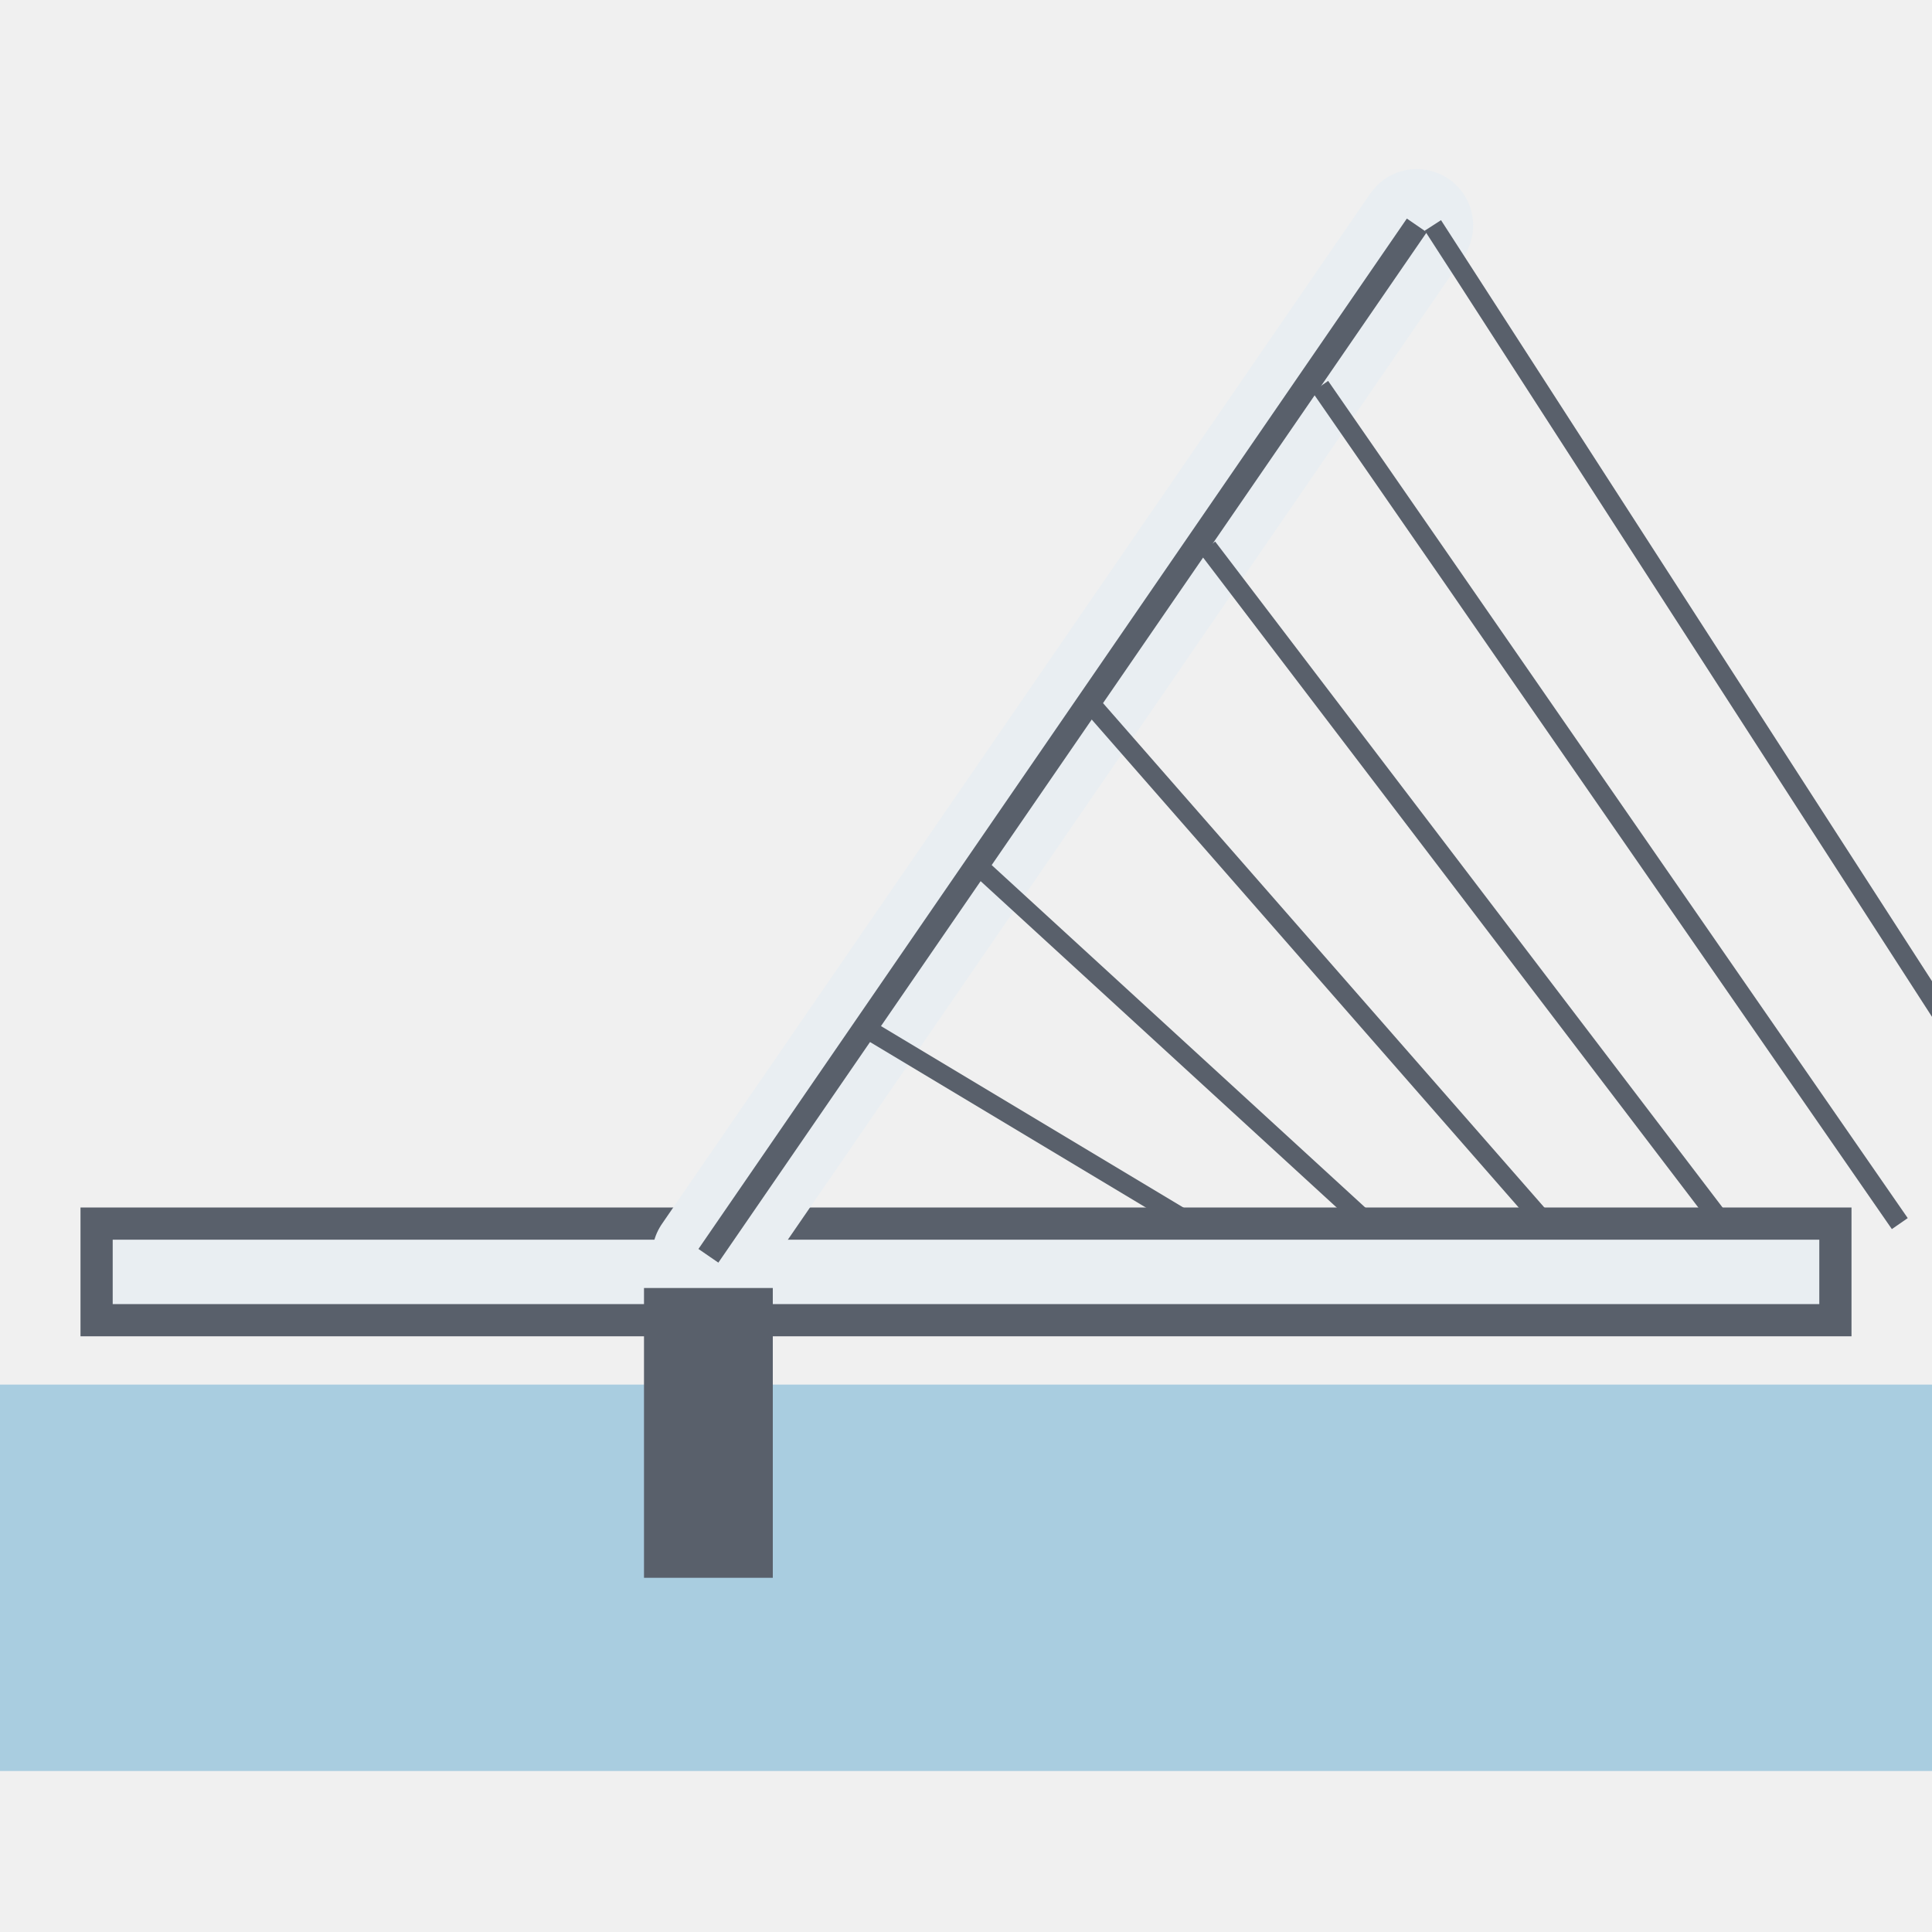
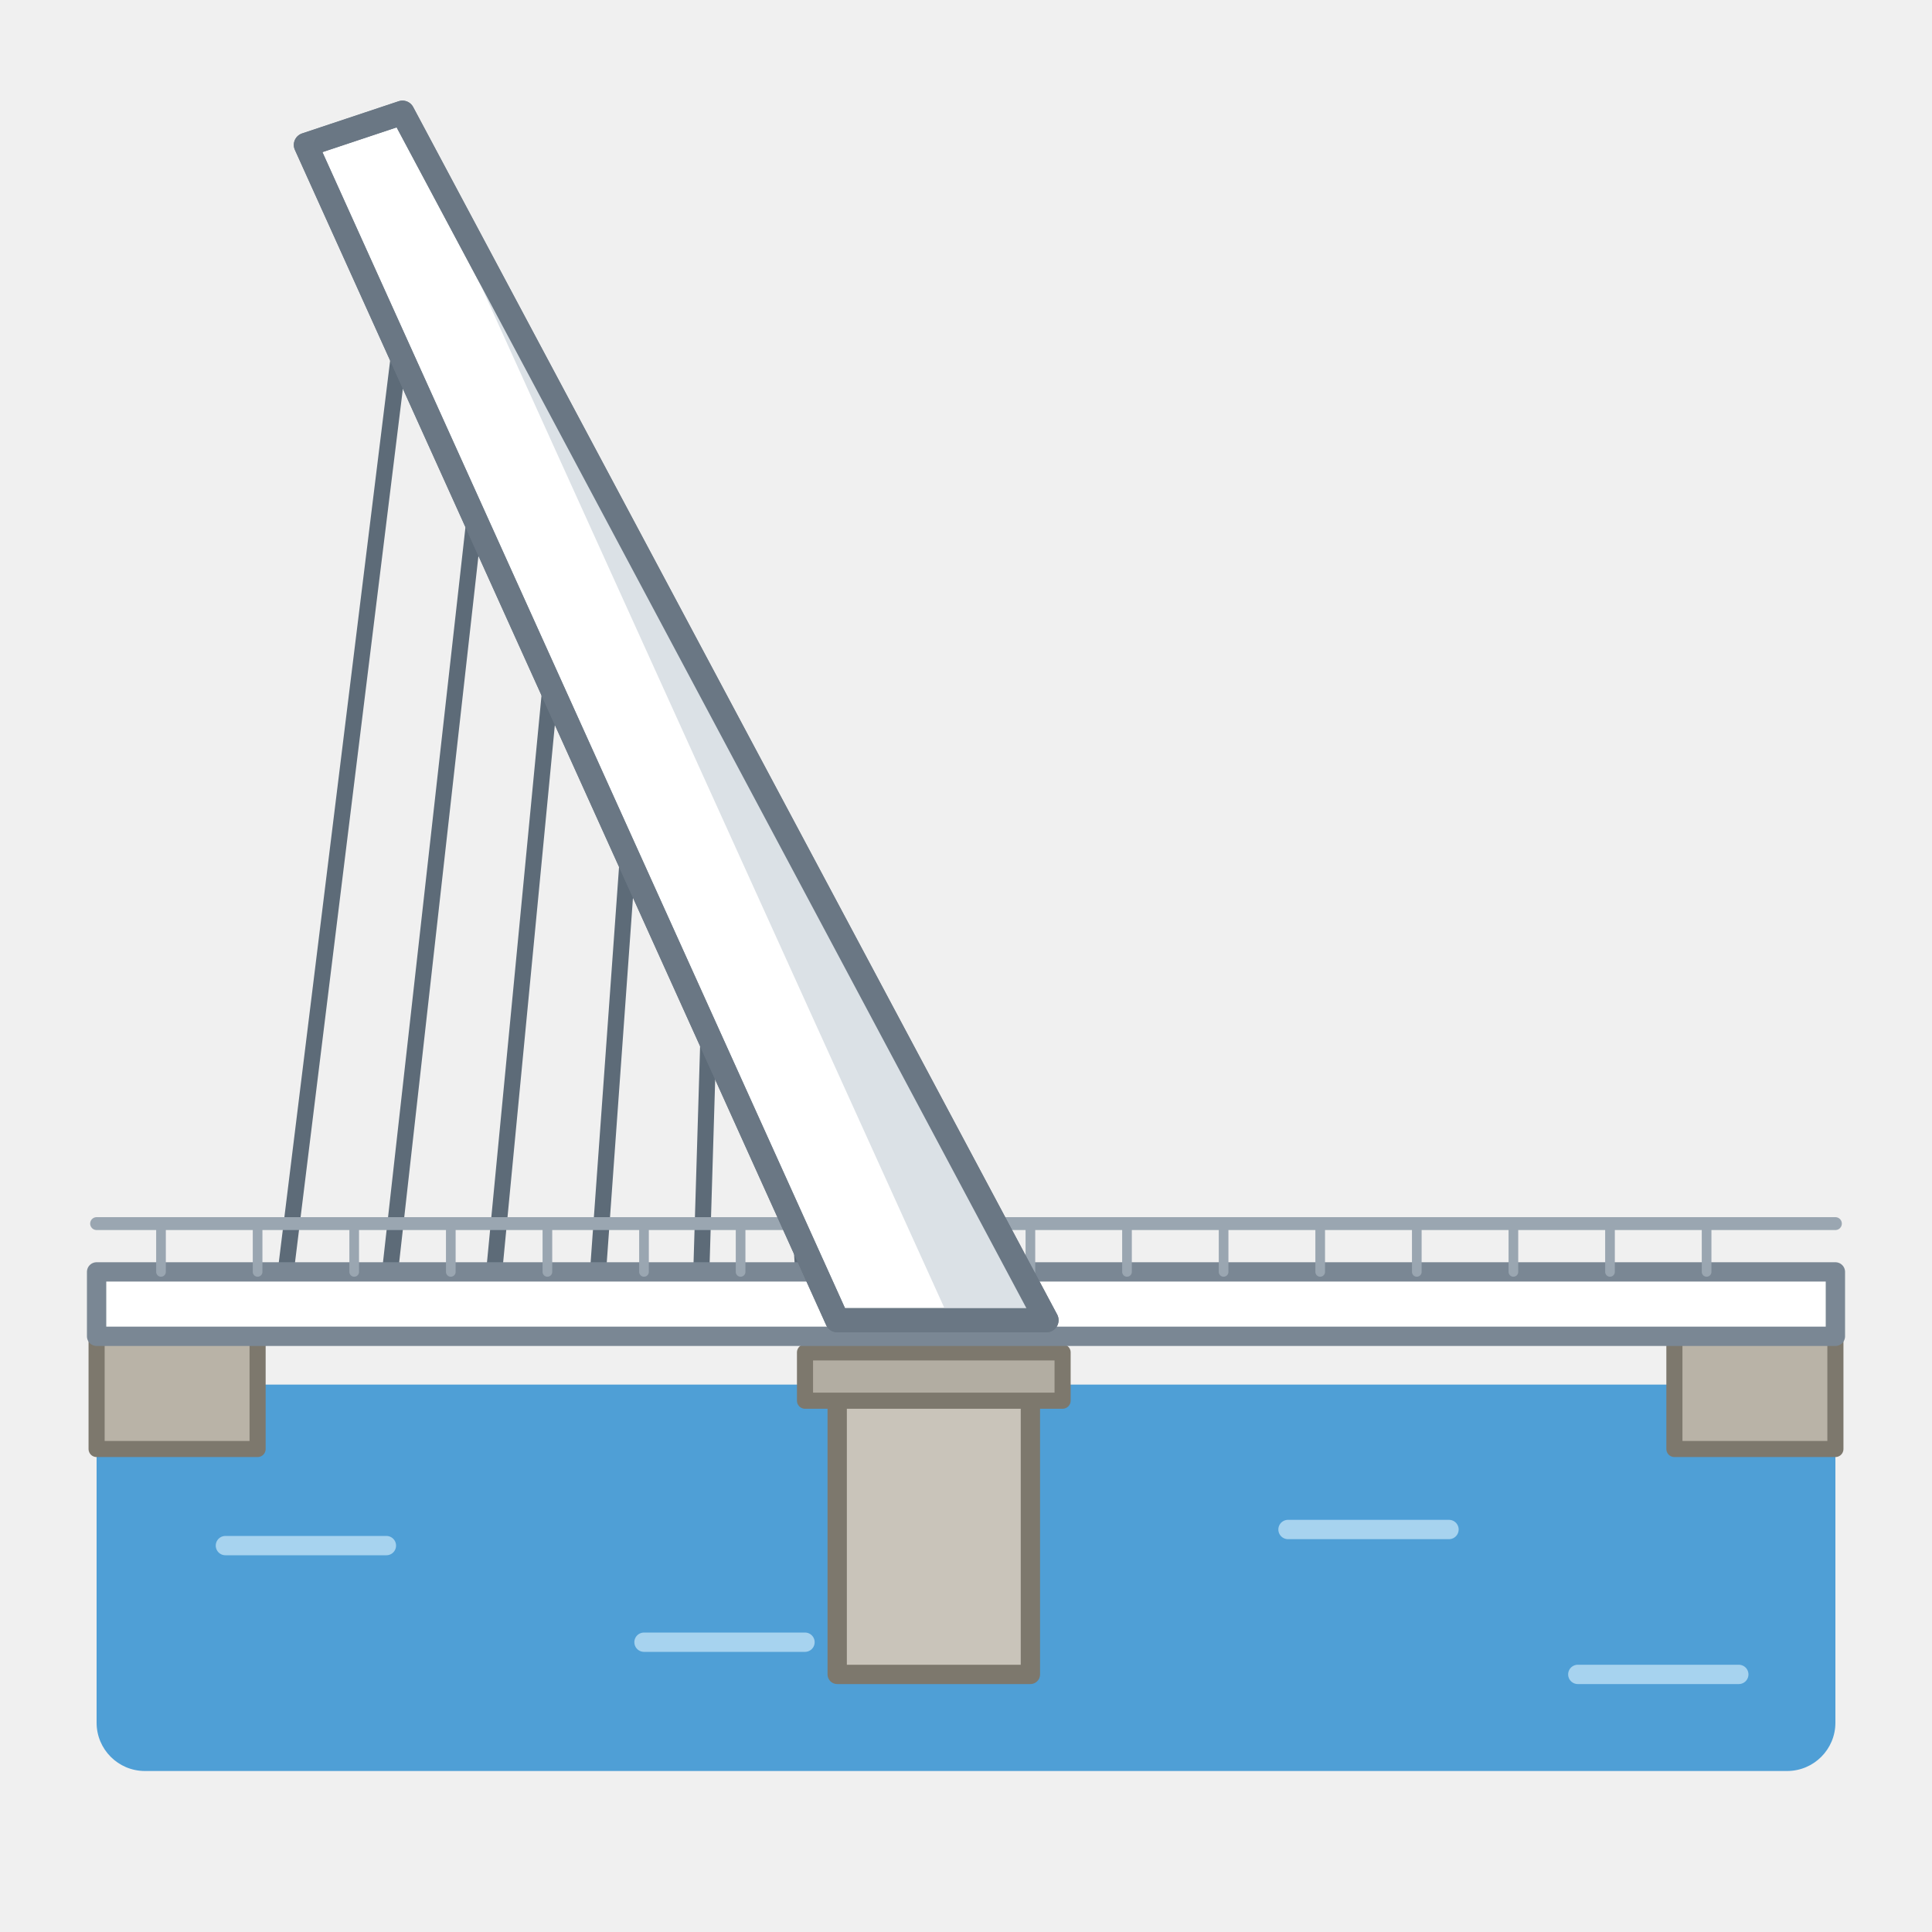
<svg xmlns="http://www.w3.org/2000/svg" viewBox="0 0 120 120">
-   <rect x="0" y="86" width="120" height="24" fill="#a9cde0" />
-   <rect x="6" y="76" width="108" height="6" fill="#e9eef2" stroke="#59606b" stroke-width="2" />
-   <line x1="44" y1="78" x2="88" y2="14" stroke="#e9eef2" stroke-width="7" stroke-linecap="round" />
-   <line x1="44" y1="78" x2="88" y2="14" stroke="#59606b" stroke-width="1.5" />
-   <g stroke="#59606b" stroke-width="1.2">
-     <line x1="54" y1="64" x2="74" y2="76" />
-     <line x1="61" y1="54" x2="85" y2="76" />
-     <line x1="68" y1="44" x2="96" y2="76" />
-     <line x1="75" y1="34" x2="107" y2="76" />
-     <line x1="82" y1="24" x2="118" y2="76" />
-     <line x1="89" y1="14" x2="129" y2="76" />
-   </g>
-   <rect x="40" y="80" width="8" height="18" fill="#59606b" />
+   <rect x="6" y="86" width="108" height="24" rx="3" fill="#4f9fd6" />
+   <line x1="14" y1="96" x2="24" y2="96" stroke="#a7d3ef" stroke-width="1.2" stroke-linecap="round" />
+   <line x1="40" y1="102" x2="50" y2="102" stroke="#a7d3ef" stroke-width="1.2" stroke-linecap="round" />
+   <line x1="80" y1="95" x2="90" y2="95" stroke="#a7d3ef" stroke-width="1.2" stroke-linecap="round" />
+   <line x1="98" y1="104" x2="108" y2="104" stroke="#a7d3ef" stroke-width="1.2" stroke-linecap="round" />
+   <rect x="6" y="80" width="10" height="10" fill="#b9b3a7" stroke="#7d786d" stroke-width="1" stroke-linejoin="round" />
+   <rect x="104" y="80" width="10" height="10" fill="#b9b3a7" stroke="#7d786d" stroke-width="1" stroke-linejoin="round" />
+   <rect x="52" y="84" width="12" height="20" fill="#c9c4ba" stroke="#7d786d" stroke-width="1.2" stroke-linejoin="round" />
+   <rect x="50" y="84" width="16" height="3" fill="#b2ada2" stroke="#7d786d" stroke-width="1" stroke-linejoin="round" />
+   <line x1="49" y1="63.5" x2="50" y2="81" stroke="#5d6b78" stroke-width="1" stroke-linecap="round" />
+   <line x1="44.32" y1="53.88" x2="43.5" y2="81" stroke="#5d6b78" stroke-width="1" stroke-linecap="round" />
+   <line x1="39.64" y1="44.26" x2="37" y2="81" stroke="#5d6b78" stroke-width="1" stroke-linecap="round" />
+   <line x1="34.96" y1="34.64" x2="30.5" y2="81" stroke="#5d6b78" stroke-width="1" stroke-linecap="round" />
+   <line x1="30.28" y1="25.02" x2="24" y2="81" stroke="#5d6b78" stroke-width="1" stroke-linecap="round" />
+   <line x1="25.6" y1="15.4" x2="17.5" y2="81" stroke="#5d6b78" stroke-width="1" stroke-linecap="round" />
+   <rect x="6" y="79" width="108" height="4" fill="#ffffff" stroke="#7a8794" stroke-width="1.2" stroke-linejoin="round" />
+   <line x1="6" y1="76" x2="114" y2="76" stroke="#9aa6b1" stroke-width="0.8" stroke-linecap="round" />
+   <line x1="10" y1="76" x2="10" y2="79" stroke="#9aa6b1" stroke-width="0.6" stroke-linecap="round" />
+   <line x1="16" y1="76" x2="16" y2="79" stroke="#9aa6b1" stroke-width="0.6" stroke-linecap="round" />
+   <line x1="22" y1="76" x2="22" y2="79" stroke="#9aa6b1" stroke-width="0.6" stroke-linecap="round" />
+   <line x1="28" y1="76" x2="28" y2="79" stroke="#9aa6b1" stroke-width="0.6" stroke-linecap="round" />
+   <line x1="34" y1="76" x2="34" y2="79" stroke="#9aa6b1" stroke-width="0.6" stroke-linecap="round" />
+   <line x1="40" y1="76" x2="40" y2="79" stroke="#9aa6b1" stroke-width="0.6" stroke-linecap="round" />
+   <line x1="46" y1="76" x2="46" y2="79" stroke="#9aa6b1" stroke-width="0.6" stroke-linecap="round" />
+   <line x1="52" y1="76" x2="52" y2="79" stroke="#9aa6b1" stroke-width="0.6" stroke-linecap="round" />
+   <line x1="58" y1="76" x2="58" y2="79" stroke="#9aa6b1" stroke-width="0.6" stroke-linecap="round" />
+   <line x1="64" y1="76" x2="64" y2="79" stroke="#9aa6b1" stroke-width="0.6" stroke-linecap="round" />
+   <line x1="70" y1="76" x2="70" y2="79" stroke="#9aa6b1" stroke-width="0.6" stroke-linecap="round" />
+   <line x1="76" y1="76" x2="76" y2="79" stroke="#9aa6b1" stroke-width="0.6" stroke-linecap="round" />
+   <line x1="82" y1="76" x2="82" y2="79" stroke="#9aa6b1" stroke-width="0.6" stroke-linecap="round" />
+   <line x1="88" y1="76" x2="88" y2="79" stroke="#9aa6b1" stroke-width="0.6" stroke-linecap="round" />
+   <line x1="94" y1="76" x2="94" y2="79" stroke="#9aa6b1" stroke-width="0.6" stroke-linecap="round" />
+   <line x1="100" y1="76" x2="100" y2="79" stroke="#9aa6b1" stroke-width="0.6" stroke-linecap="round" />
+   <line x1="106" y1="76" x2="106" y2="79" stroke="#9aa6b1" stroke-width="0.6" stroke-linecap="round" />
+   <polygon points="52,82 65,82 25,7 19,9" fill="#ffffff" stroke="#6a7784" stroke-width="1.5" stroke-linejoin="round" />
+   <polygon points="59,82 65,82 25,7" fill="#dbe1e6" />
+   <polygon points="52,82 65,82 25,7 19,9" fill="none" stroke="#6a7784" stroke-width="1.5" stroke-linejoin="round" />
</svg>
